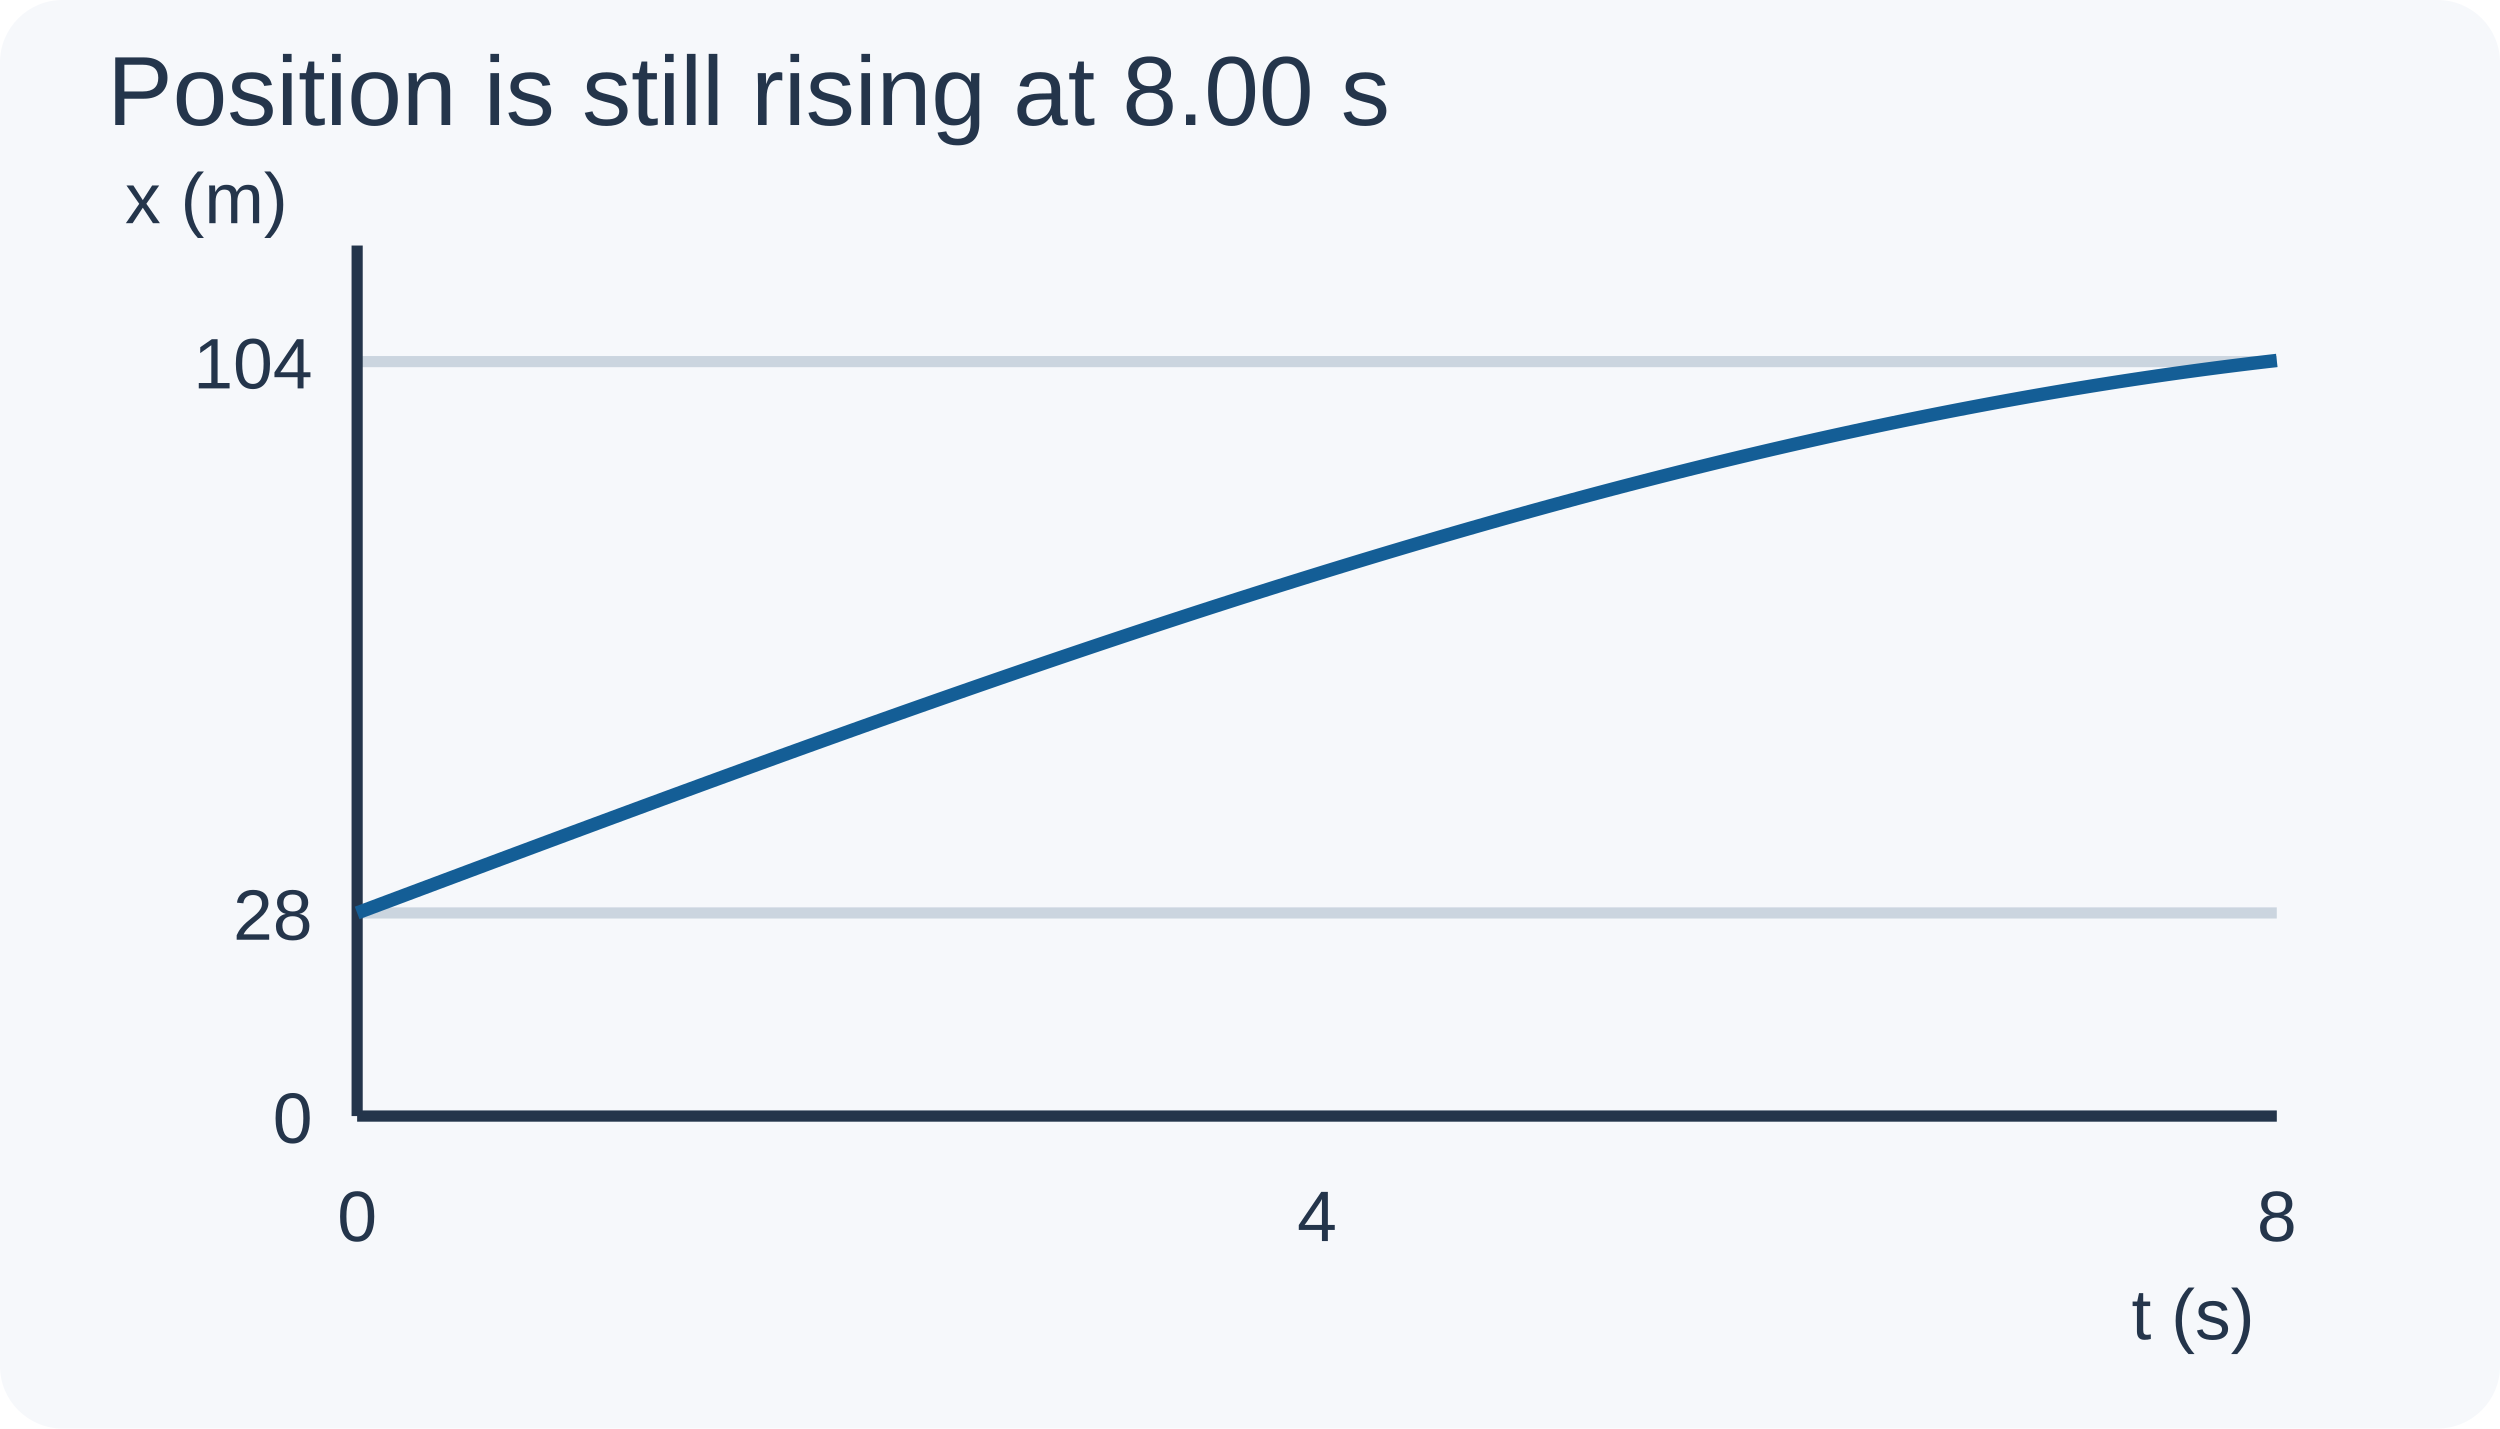
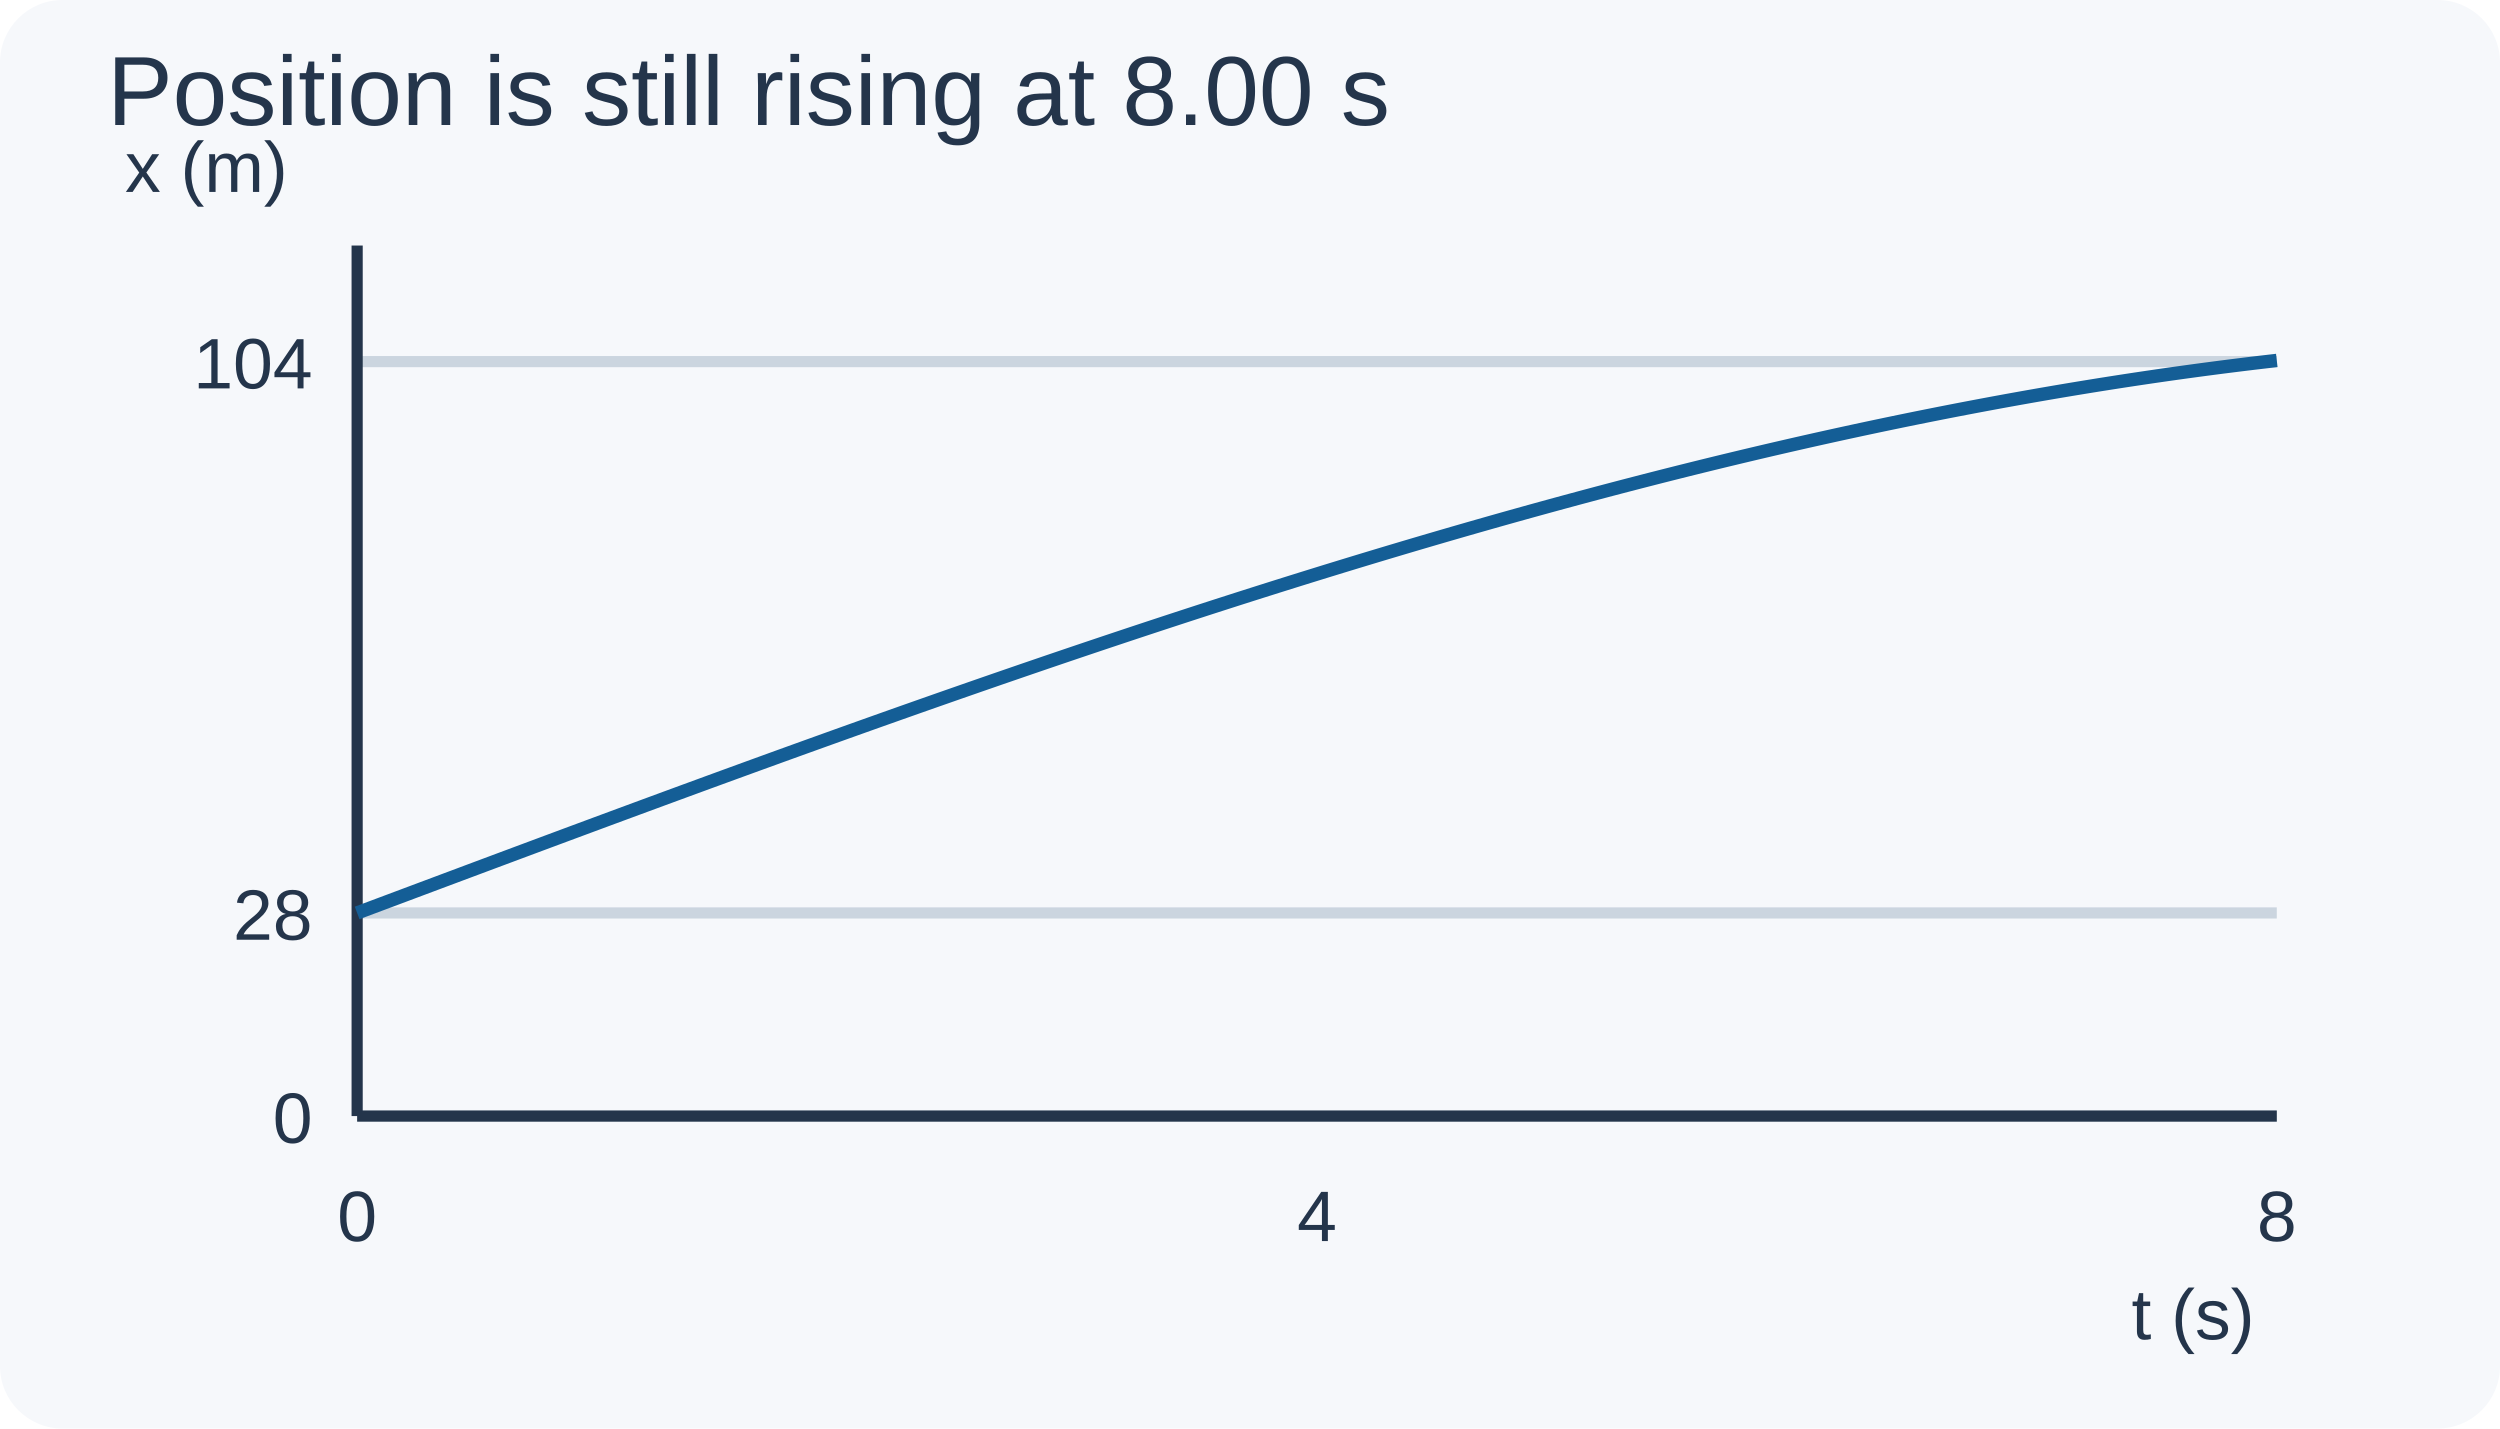
<svg xmlns="http://www.w3.org/2000/svg" viewBox="0 0 560 320" role="img" aria-label="Solution drawing for Exercise 2.8">
  <defs>
    <marker id="arrow" viewBox="0 0 10 10" refX="9" refY="5" markerWidth="7" markerHeight="7" orient="auto-start-reverse">
      <path d="M0 0 L10 5 L0 10z" fill="context-stroke" />
    </marker>
  </defs>
  <rect width="560" height="320" rx="14" fill="#f6f8fb" />
  <g font-family="Arial, sans-serif">
    <text x="24" y="28" font-size="22" fill="#24354b" text-anchor="start">Position is still rising at 8.00 s</text>
-     <text x="28" y="50" font-size="16" fill="#24354b" text-anchor="start">x (m)</text>
+     <text x="28" y="43" font-size="16" fill="#24354b" text-anchor="start">x (m)</text>
    <path d="M80,250.0 L510,250.0" fill="none" stroke="#cbd5df" stroke-width="2.5" />
    <text x="70" y="256.0" font-size="16" fill="#24354b" text-anchor="end">0</text>
    <path d="M80,204.5 L510,204.5" fill="none" stroke="#cbd5df" stroke-width="2.5" />
    <text x="70" y="210.5" font-size="16" fill="#24354b" text-anchor="end">28</text>
    <path d="M80,81.0 L510,81.0" fill="none" stroke="#cbd5df" stroke-width="2.5" />
    <text x="70" y="87.0" font-size="16" fill="#24354b" text-anchor="end">104</text>
    <path d="M80,55 L80,250" fill="none" stroke="#24354b" stroke-width="2.5" />
    <path d="M80,250.0 L510,250.0" fill="none" stroke="#24354b" stroke-width="2.5" />
    <text x="80.0" y="278" font-size="16" fill="#24354b" text-anchor="middle">0</text>
    <text x="295.0" y="278" font-size="16" fill="#24354b" text-anchor="middle">4</text>
    <text x="510.0" y="278" font-size="16" fill="#24354b" text-anchor="middle">8</text>
    <text x="505" y="300" font-size="16" fill="#24354b" text-anchor="end">t (s)</text>
    <polyline points="80.000,204.500 81.792,203.828 83.583,203.157 85.375,202.485 87.167,201.814 88.958,201.142 90.750,200.471 92.542,199.799 94.333,199.128 96.125,198.457 97.917,197.786 99.708,197.115 101.500,196.445 103.292,195.774 105.083,195.104 106.875,194.434 108.667,193.764 110.458,193.095 112.250,192.426 114.042,191.757 115.833,191.088 117.625,190.420 119.417,189.752 121.208,189.085 123.000,188.417 124.792,187.751 126.583,187.084 128.375,186.418 130.167,185.753 131.958,185.088 133.750,184.423 135.542,183.759 137.333,183.095 139.125,182.432 140.917,181.770 142.708,181.108 144.500,180.446 146.292,179.786 148.083,179.125 149.875,178.466 151.667,177.807 153.458,177.148 155.250,176.491 157.042,175.834 158.833,175.177 160.625,174.522 162.417,173.867 164.208,173.213 166.000,172.560 167.792,171.907 169.583,171.255 171.375,170.604 173.167,169.954 174.958,169.305 176.750,168.656 178.542,168.009 180.333,167.362 182.125,166.717 183.917,166.072 185.708,165.428 187.500,164.785 189.292,164.143 191.083,163.502 192.875,162.862 194.667,162.223 196.458,161.585 198.250,160.949 200.042,160.313 201.833,159.678 203.625,159.045 205.417,158.412 207.208,157.781 209.000,157.151 210.792,156.522 212.583,155.894 214.375,155.268 216.167,154.642 217.958,154.018 219.750,153.395 221.542,152.774 223.333,152.153 225.125,151.534 226.917,150.917 228.708,150.300 230.500,149.685 232.292,149.072 234.083,148.459 235.875,147.848 237.667,147.239 239.458,146.631 241.250,146.024 243.042,145.419 244.833,144.816 246.625,144.213 248.417,143.613 250.208,143.014 252.000,142.416 253.792,141.820 255.583,141.226 257.375,140.633 259.167,140.042 260.958,139.452 262.750,138.864 264.542,138.278 266.333,137.693 268.125,137.110 269.917,136.529 271.708,135.949 273.500,135.372 275.292,134.796 277.083,134.221 278.875,133.649 280.667,133.078 282.458,132.510 284.250,131.943 286.042,131.377 287.833,130.814 289.625,130.253 291.417,129.693 293.208,129.136 295.000,128.580 296.792,128.026 298.583,127.475 300.375,126.925 302.167,126.377 303.958,125.831 305.750,125.288 307.542,124.746 309.333,124.206 311.125,123.669 312.917,123.134 314.708,122.600 316.500,122.069 318.292,121.540 320.083,121.013 321.875,120.489 323.667,119.966 325.458,119.446 327.250,118.928 329.042,118.412 330.833,117.898 332.625,117.387 334.417,116.878 336.208,116.371 338.000,115.867 339.792,115.365 341.583,114.865 343.375,114.368 345.167,113.873 346.958,113.381 348.750,112.891 350.542,112.403 352.333,111.918 354.125,111.435 355.917,110.955 357.708,110.477 359.500,110.002 361.292,109.529 363.083,109.059 364.875,108.592 366.667,108.127 368.458,107.664 370.250,107.205 372.042,106.747 373.833,106.293 375.625,105.841 377.417,105.392 379.208,104.946 381.000,104.502 382.792,104.061 384.583,103.623 386.375,103.187 388.167,102.755 389.958,102.325 391.750,101.898 393.542,101.473 395.333,101.052 397.125,100.633 398.917,100.218 400.708,99.805 402.500,99.395 404.292,98.988 406.083,98.584 407.875,98.183 409.667,97.785 411.458,97.390 413.250,96.998 415.042,96.609 416.833,96.223 418.625,95.840 420.417,95.460 422.208,95.083 424.000,94.709 425.792,94.339 427.583,93.971 429.375,93.607 431.167,93.246 432.958,92.888 434.750,92.533 436.542,92.182 438.333,91.833 440.125,91.488 441.917,91.147 443.708,90.808 445.500,90.473 447.292,90.141 449.083,89.812 450.875,89.487 452.667,89.165 454.458,88.847 456.250,88.532 458.042,88.220 459.833,87.912 461.625,87.607 463.417,87.306 465.208,87.008 467.000,86.714 468.792,86.423 470.583,86.136 472.375,85.852 474.167,85.572 475.958,85.295 477.750,85.022 479.542,84.753 481.333,84.487 483.125,84.225 484.917,83.966 486.708,83.711 488.500,83.460 490.292,83.213 492.083,82.969 493.875,82.729 495.667,82.493 497.458,82.260 499.250,82.032 501.042,81.807 502.833,81.586 504.625,81.368 506.417,81.155 508.208,80.946 510.000,80.740" fill="none" stroke="#145e96" stroke-width="3" />
  </g>
</svg>
